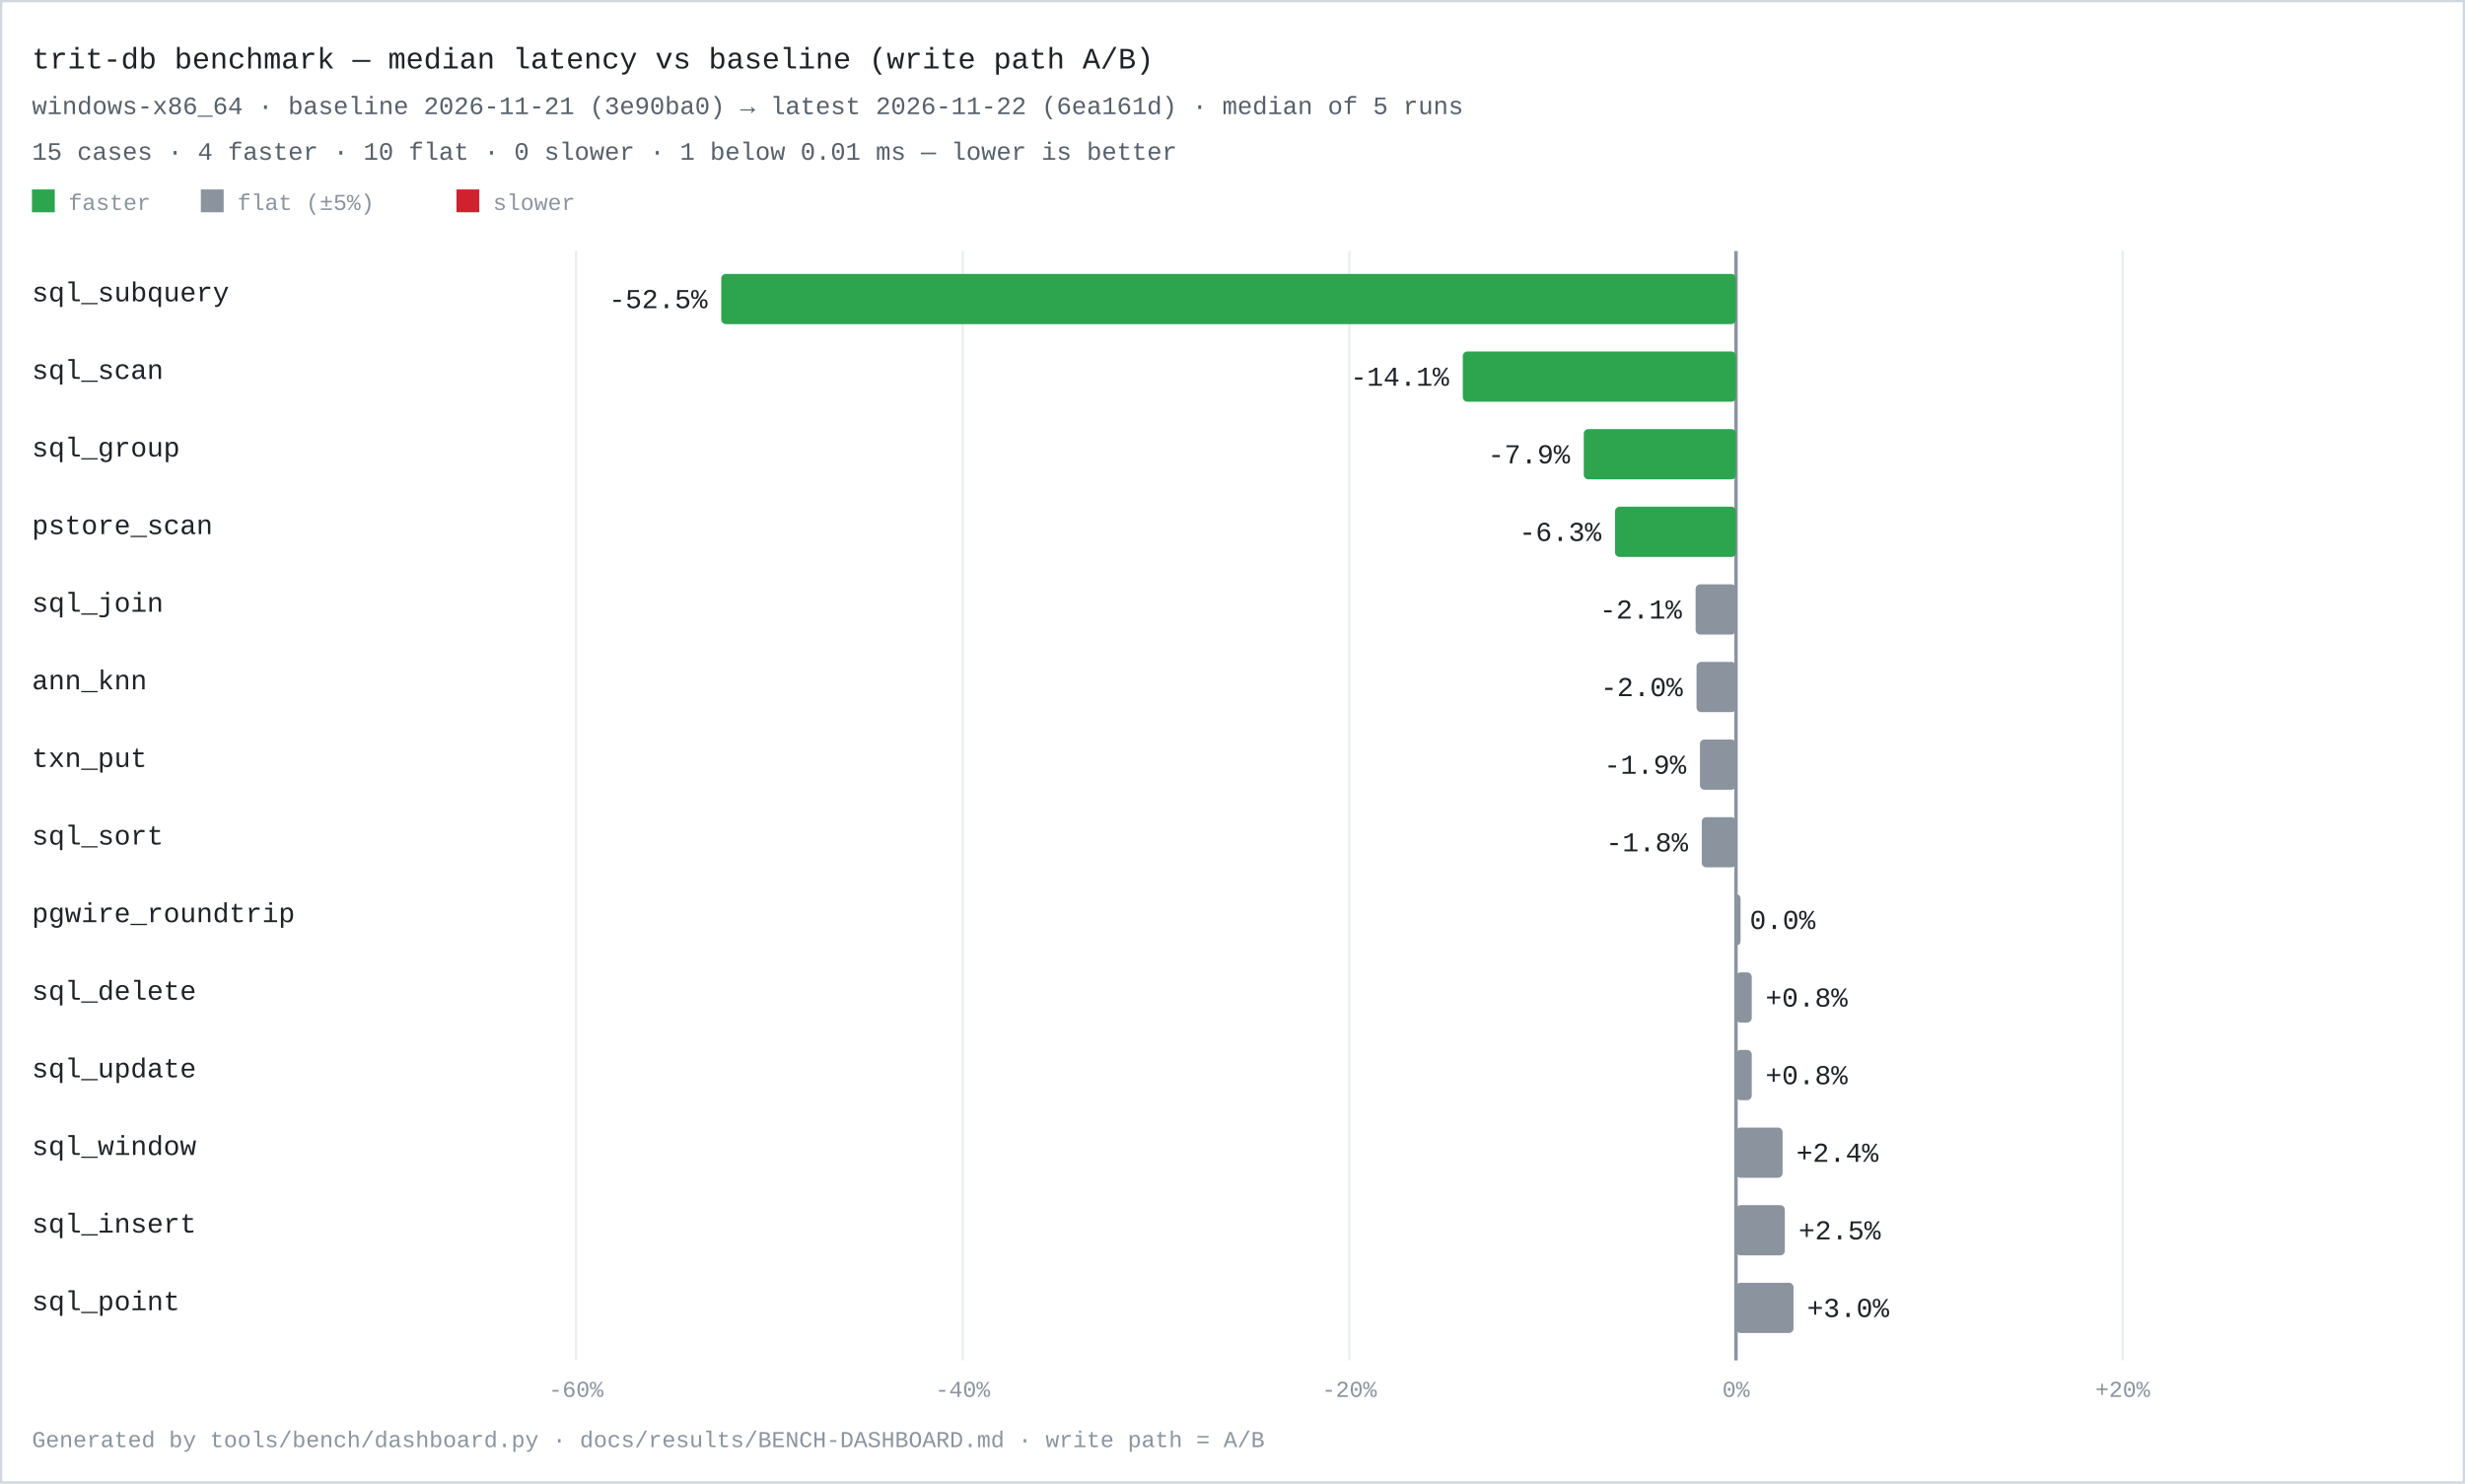
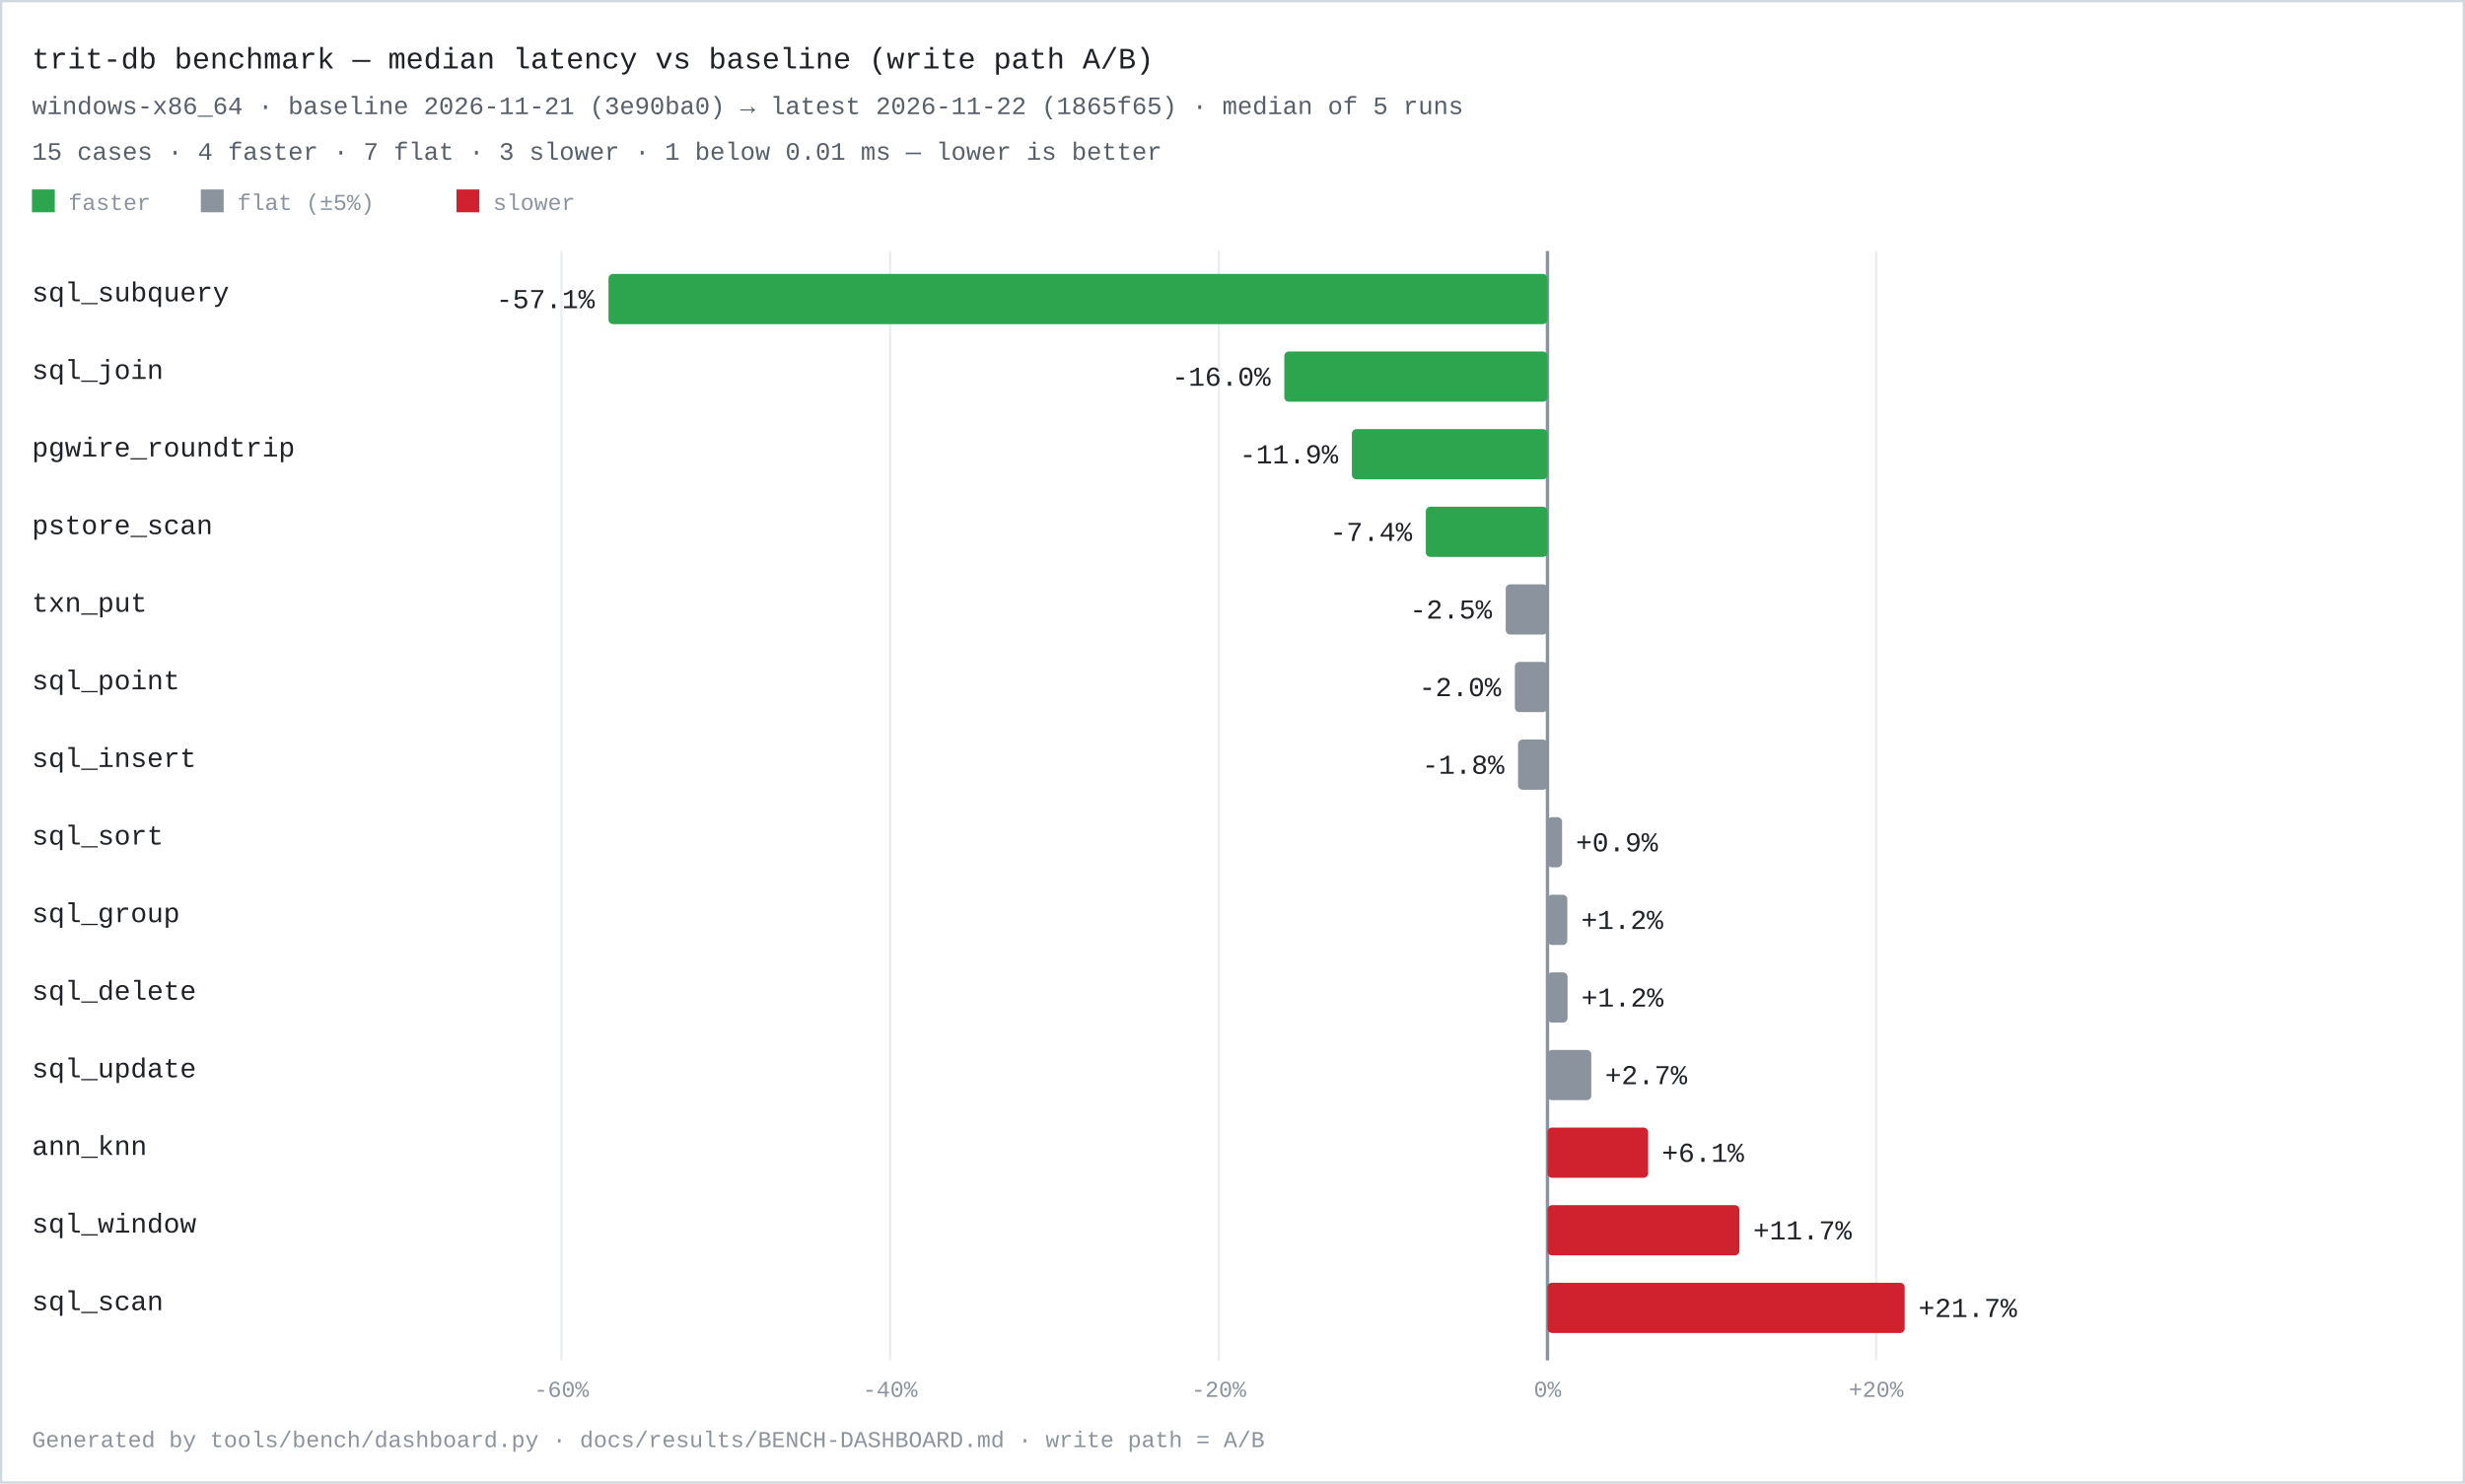
<svg xmlns="http://www.w3.org/2000/svg" width="1080" height="650" viewBox="0 0 1080 650" role="img" aria-label="trit-db CI benchmark median latency change versus baseline">
  <style>text{font-family:ui-monospace,SFMono-Regular,Menlo,Consolas,'Liberation Mono',monospace;}.t{fill:#1f2328;font-size:13px}.s{fill:#57606a;font-size:11px}.v{fill:#1f2328;font-size:12px}.g{fill:#8b949e;font-size:10px}</style>
  <rect x="0" y="0" width="1080" height="650" fill="#ffffff" />
  <rect x="0.5" y="0.5" width="1079" height="649" fill="none" stroke="#d0d7de" />
  <text class="t" x="14" y="30">trit-db benchmark — median latency vs baseline (write path A/B)</text>
-   <text class="s" x="14" y="50">windows-x86_64 · baseline 2026-11-21 (3e90ba0) → latest 2026-11-22 (6ea161d) · median of 5 runs</text>
-   <text class="s" x="14" y="70">15 cases · 4 faster · 10 flat · 0 slower · 1 below 0.01 ms — lower is better</text>
+   <text class="s" x="14" y="50">windows-x86_64 · baseline 2026-11-21 (3e90ba0) → latest 2026-11-22 (1865f65) · median of 5 runs</text>
+   <text class="s" x="14" y="70">15 cases · 4 faster · 7 flat · 3 slower · 1 below 0.01 ms — lower is better</text>
  <rect x="14" y="83" width="10" height="10" fill="#2da44e" />
  <text class="g" x="30" y="92">faster</text>
  <rect x="88" y="83" width="10" height="10" fill="#8b949e" />
  <text class="g" x="104" y="92">flat (±5%)</text>
  <rect x="200" y="83" width="10" height="10" fill="#cf222e" />
  <text class="g" x="216" y="92">slower</text>
-   <line x1="252.4" y1="110" x2="252.4" y2="596" stroke="#eaeef2" stroke-width="1" />
-   <text class="g" x="252.4" y="612" text-anchor="middle">-60%</text>
-   <line x1="421.8" y1="110" x2="421.8" y2="596" stroke="#eaeef2" stroke-width="1" />
-   <text class="g" x="421.8" y="612" text-anchor="middle">-40%</text>
-   <line x1="591.2" y1="110" x2="591.2" y2="596" stroke="#eaeef2" stroke-width="1" />
-   <text class="g" x="591.2" y="612" text-anchor="middle">-20%</text>
-   <line x1="760.6" y1="110" x2="760.6" y2="596" stroke="#eaeef2" stroke-width="1" />
-   <text class="g" x="760.6" y="612" text-anchor="middle">0%</text>
-   <line x1="930.0" y1="110" x2="930.0" y2="596" stroke="#eaeef2" stroke-width="1" />
-   <text class="g" x="930.0" y="612" text-anchor="middle">+20%</text>
-   <line x1="760.6" y1="110" x2="760.6" y2="596" stroke="#8b949e" stroke-width="1.5" />
+   <line x1="246.0" y1="110" x2="246.0" y2="596" stroke="#eaeef2" stroke-width="1" />
+   <text class="g" x="246.0" y="612" text-anchor="middle">-60%</text>
+   <line x1="390.0" y1="110" x2="390.0" y2="596" stroke="#eaeef2" stroke-width="1" />
+   <text class="g" x="390.0" y="612" text-anchor="middle">-40%</text>
+   <line x1="534.0" y1="110" x2="534.0" y2="596" stroke="#eaeef2" stroke-width="1" />
+   <text class="g" x="534.0" y="612" text-anchor="middle">-20%</text>
+   <line x1="678.0" y1="110" x2="678.0" y2="596" stroke="#eaeef2" stroke-width="1" />
+   <text class="g" x="678.0" y="612" text-anchor="middle">0%</text>
+   <line x1="822.0" y1="110" x2="822.0" y2="596" stroke="#eaeef2" stroke-width="1" />
+   <text class="g" x="822.0" y="612" text-anchor="middle">+20%</text>
+   <line x1="678.0" y1="110" x2="678.0" y2="596" stroke="#8b949e" stroke-width="1.5" />
  <text class="v" x="14" y="132">sql_subquery</text>
-   <rect x="316.0" y="120" width="444.6" height="22" fill="#2da44e" rx="2" />
-   <text class="v" x="310.0" y="135" text-anchor="end">-52.5%</text>
-   <text class="v" x="14" y="166">sql_scan</text>
-   <rect x="640.9" y="154" width="119.7" height="22" fill="#2da44e" rx="2" />
-   <text class="v" x="634.9" y="169" text-anchor="end">-14.1%</text>
-   <text class="v" x="14" y="200">sql_group</text>
-   <rect x="693.9" y="188" width="66.7" height="22" fill="#2da44e" rx="2" />
-   <text class="v" x="687.9" y="203" text-anchor="end">-7.9%</text>
+   <rect x="266.6" y="120" width="411.4" height="22" fill="#2da44e" rx="2" />
+   <text class="v" x="260.6" y="135" text-anchor="end">-57.1%</text>
+   <text class="v" x="14" y="166">sql_join</text>
+   <rect x="562.7" y="154" width="115.3" height="22" fill="#2da44e" rx="2" />
+   <text class="v" x="556.7" y="169" text-anchor="end">-16.0%</text>
+   <text class="v" x="14" y="200">pgwire_roundtrip</text>
+   <rect x="592.3" y="188" width="85.7" height="22" fill="#2da44e" rx="2" />
+   <text class="v" x="586.3" y="203" text-anchor="end">-11.9%</text>
  <text class="v" x="14" y="234">pstore_scan</text>
-   <rect x="707.6" y="222" width="53.0" height="22" fill="#2da44e" rx="2" />
-   <text class="v" x="701.6" y="237" text-anchor="end">-6.3%</text>
-   <text class="v" x="14" y="268">sql_join</text>
-   <rect x="742.9" y="256" width="17.7" height="22" fill="#8b949e" rx="2" />
-   <text class="v" x="736.9" y="271" text-anchor="end">-2.1%</text>
-   <text class="v" x="14" y="302">ann_knn</text>
-   <rect x="743.3" y="290" width="17.3" height="22" fill="#8b949e" rx="2" />
-   <text class="v" x="737.3" y="305" text-anchor="end">-2.0%</text>
-   <text class="v" x="14" y="336">txn_put</text>
-   <rect x="744.8" y="324" width="15.8" height="22" fill="#8b949e" rx="2" />
-   <text class="v" x="738.8" y="339" text-anchor="end">-1.9%</text>
+   <rect x="624.7" y="222" width="53.3" height="22" fill="#2da44e" rx="2" />
+   <text class="v" x="618.7" y="237" text-anchor="end">-7.4%</text>
+   <text class="v" x="14" y="268">txn_put</text>
+   <rect x="659.7" y="256" width="18.3" height="22" fill="#8b949e" rx="2" />
+   <text class="v" x="653.7" y="271" text-anchor="end">-2.5%</text>
+   <text class="v" x="14" y="302">sql_point</text>
+   <rect x="663.7" y="290" width="14.3" height="22" fill="#8b949e" rx="2" />
+   <text class="v" x="657.7" y="305" text-anchor="end">-2.0%</text>
+   <text class="v" x="14" y="336">sql_insert</text>
+   <rect x="665.1" y="324" width="12.9" height="22" fill="#8b949e" rx="2" />
+   <text class="v" x="659.1" y="339" text-anchor="end">-1.8%</text>
  <text class="v" x="14" y="370">sql_sort</text>
-   <rect x="745.6" y="358" width="15.0" height="22" fill="#8b949e" rx="2" />
-   <text class="v" x="739.6" y="373" text-anchor="end">-1.8%</text>
-   <text class="v" x="14" y="404">pgwire_roundtrip</text>
-   <rect x="760.6" y="392" width="2.0" height="22" fill="#8b949e" rx="2" />
-   <text class="v" x="766.6" y="407" text-anchor="start">0.0%</text>
+   <rect x="678.0" y="358" width="6.4" height="22" fill="#8b949e" rx="2" />
+   <text class="v" x="690.4" y="373" text-anchor="start">+0.9%</text>
+   <text class="v" x="14" y="404">sql_group</text>
+   <rect x="678.0" y="392" width="8.7" height="22" fill="#8b949e" rx="2" />
+   <text class="v" x="692.7" y="407" text-anchor="start">+1.2%</text>
  <text class="v" x="14" y="438">sql_delete</text>
-   <rect x="760.6" y="426" width="6.9" height="22" fill="#8b949e" rx="2" />
-   <text class="v" x="773.5" y="441" text-anchor="start">+0.8%</text>
+   <rect x="678.0" y="426" width="8.8" height="22" fill="#8b949e" rx="2" />
+   <text class="v" x="692.8" y="441" text-anchor="start">+1.2%</text>
  <text class="v" x="14" y="472">sql_update</text>
-   <rect x="760.6" y="460" width="6.9" height="22" fill="#8b949e" rx="2" />
-   <text class="v" x="773.5" y="475" text-anchor="start">+0.8%</text>
-   <text class="v" x="14" y="506">sql_window</text>
-   <rect x="760.6" y="494" width="20.4" height="22" fill="#8b949e" rx="2" />
-   <text class="v" x="787.0" y="509" text-anchor="start">+2.4%</text>
-   <text class="v" x="14" y="540">sql_insert</text>
-   <rect x="760.6" y="528" width="21.4" height="22" fill="#8b949e" rx="2" />
-   <text class="v" x="788.0" y="543" text-anchor="start">+2.5%</text>
-   <text class="v" x="14" y="574">sql_point</text>
-   <rect x="760.6" y="562" width="25.2" height="22" fill="#8b949e" rx="2" />
-   <text class="v" x="791.7" y="577" text-anchor="start">+3.0%</text>
+   <rect x="678.0" y="460" width="19.2" height="22" fill="#8b949e" rx="2" />
+   <text class="v" x="703.2" y="475" text-anchor="start">+2.7%</text>
+   <text class="v" x="14" y="506">ann_knn</text>
+   <rect x="678.0" y="494" width="44.1" height="22" fill="#cf222e" rx="2" />
+   <text class="v" x="728.1" y="509" text-anchor="start">+6.1%</text>
+   <text class="v" x="14" y="540">sql_window</text>
+   <rect x="678.0" y="528" width="84.1" height="22" fill="#cf222e" rx="2" />
+   <text class="v" x="768.1" y="543" text-anchor="start">+11.7%</text>
+   <text class="v" x="14" y="574">sql_scan</text>
+   <rect x="678.0" y="562" width="156.5" height="22" fill="#cf222e" rx="2" />
+   <text class="v" x="840.5" y="577" text-anchor="start">+21.7%</text>
  <text class="g" x="14" y="634">Generated by tools/bench/dashboard.py · docs/results/BENCH-DASHBOARD.md · write path = A/B</text>
</svg>
